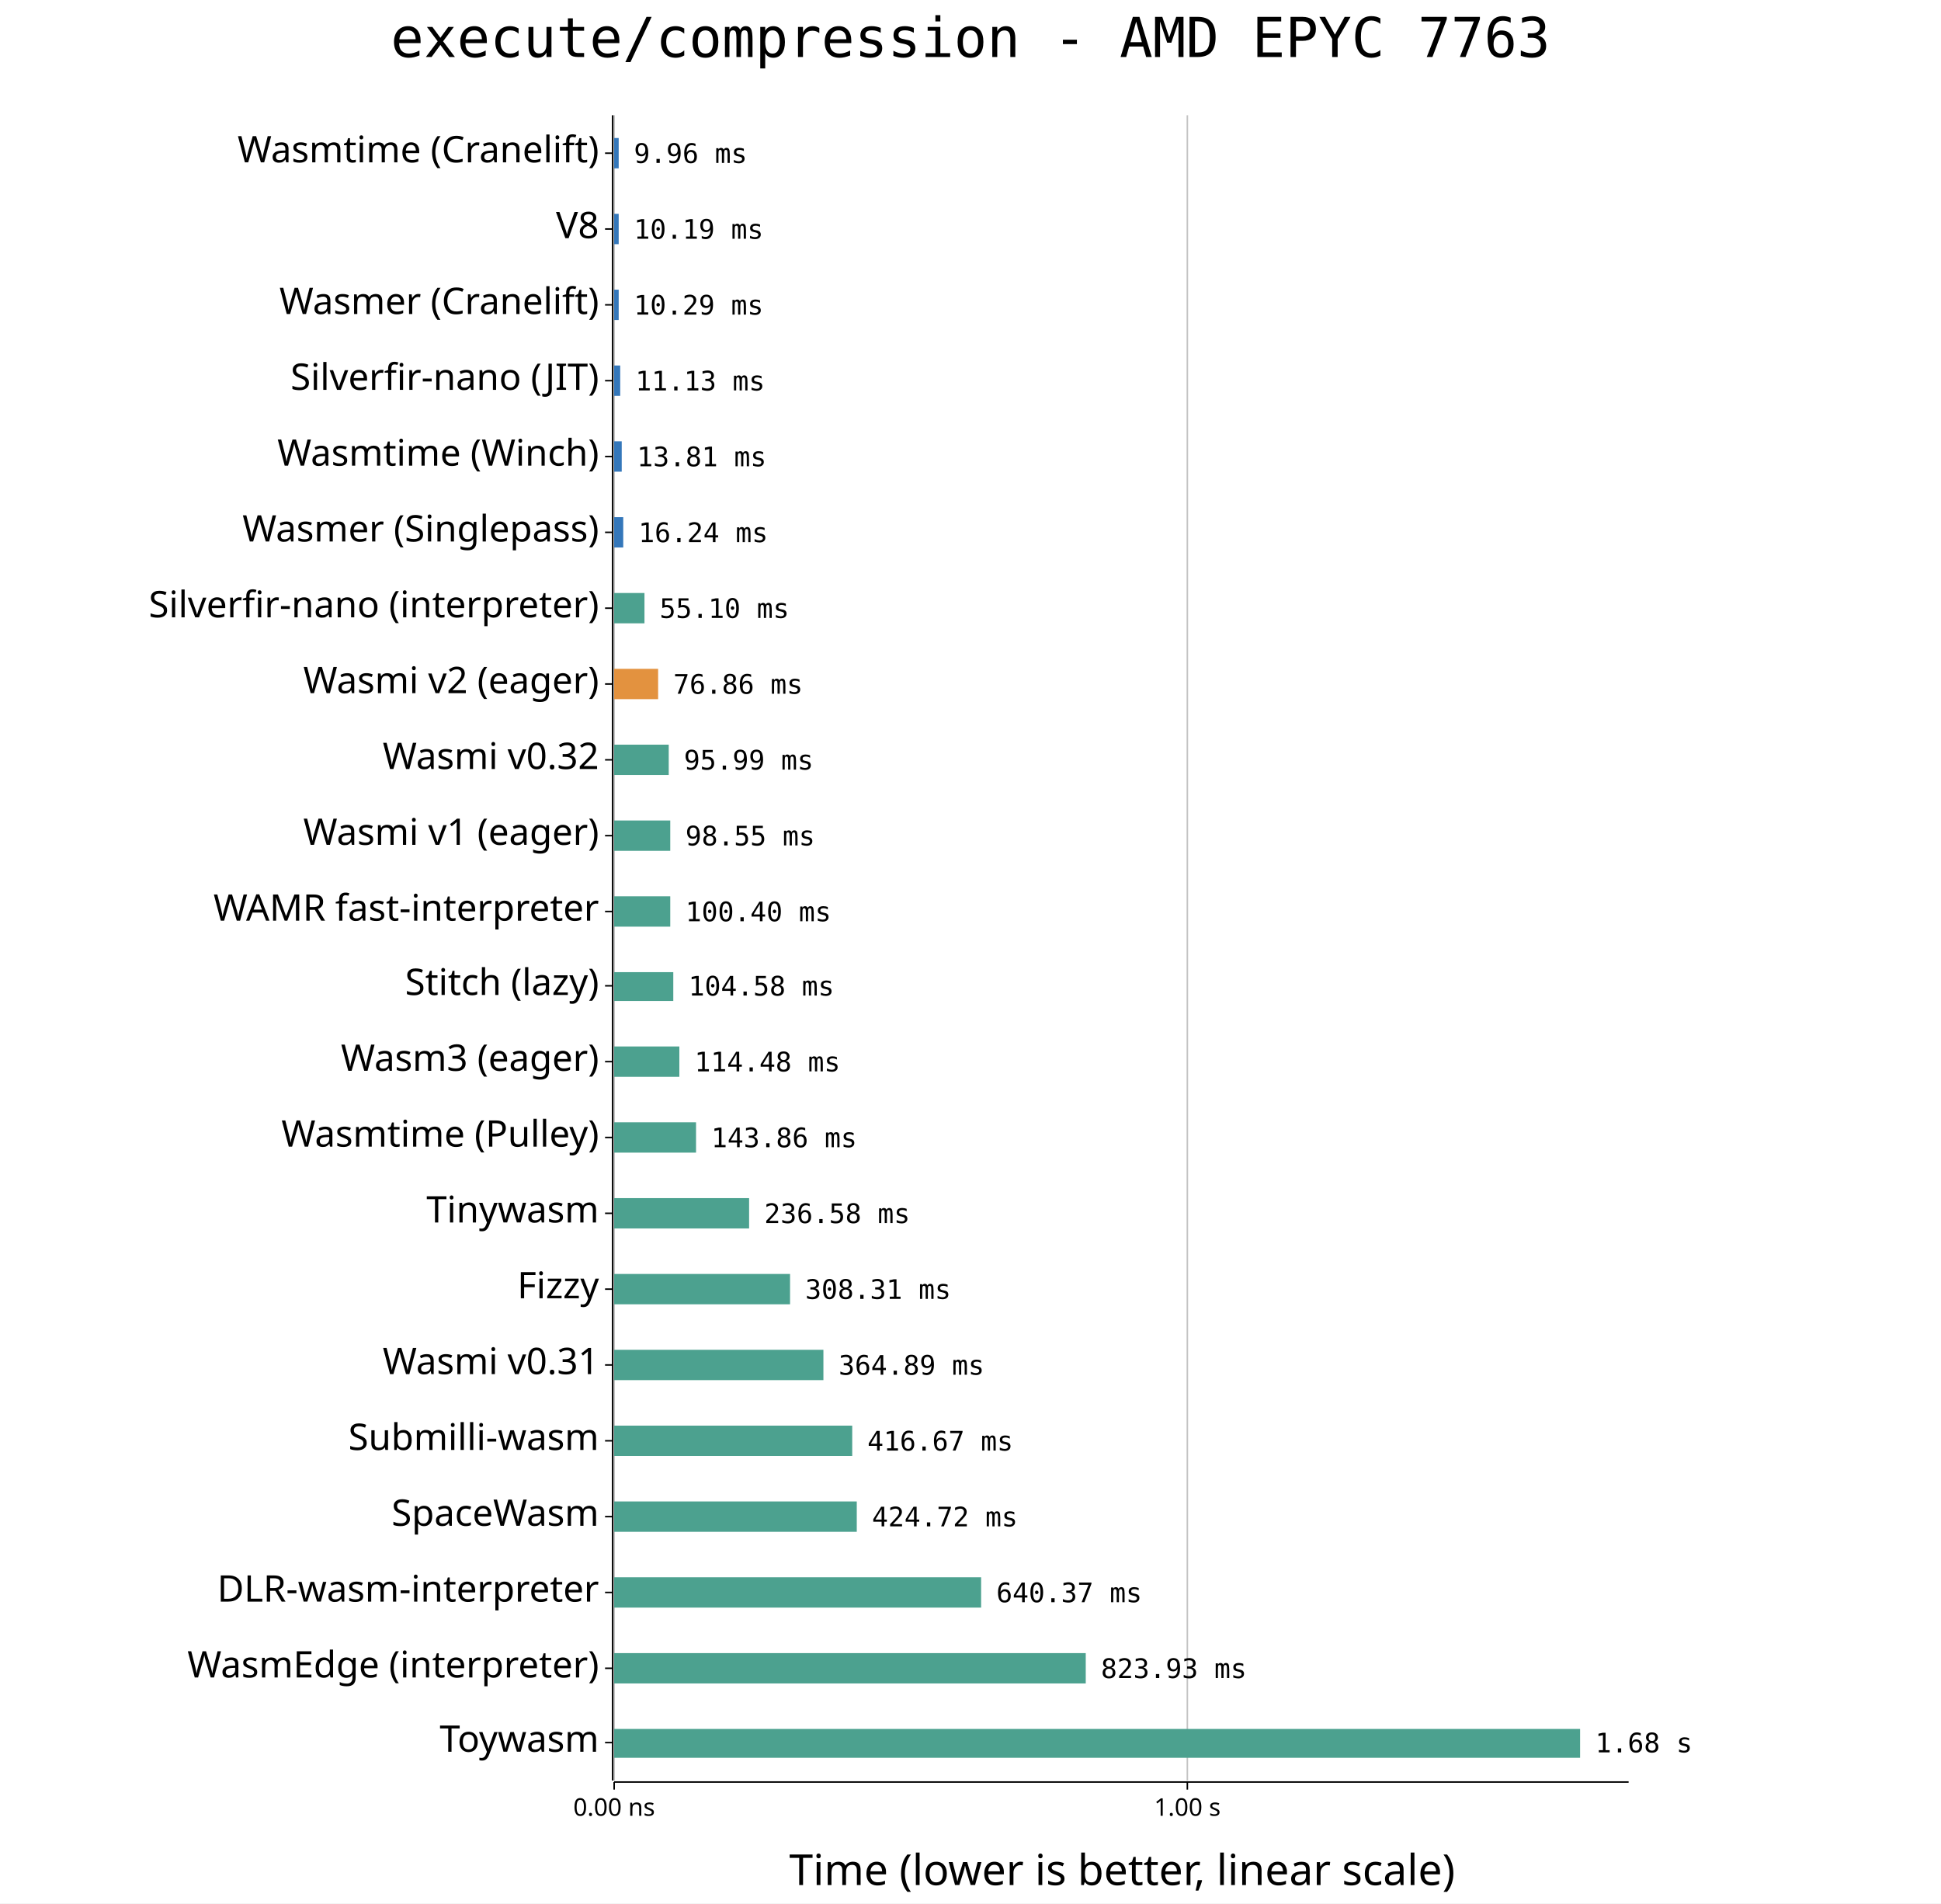
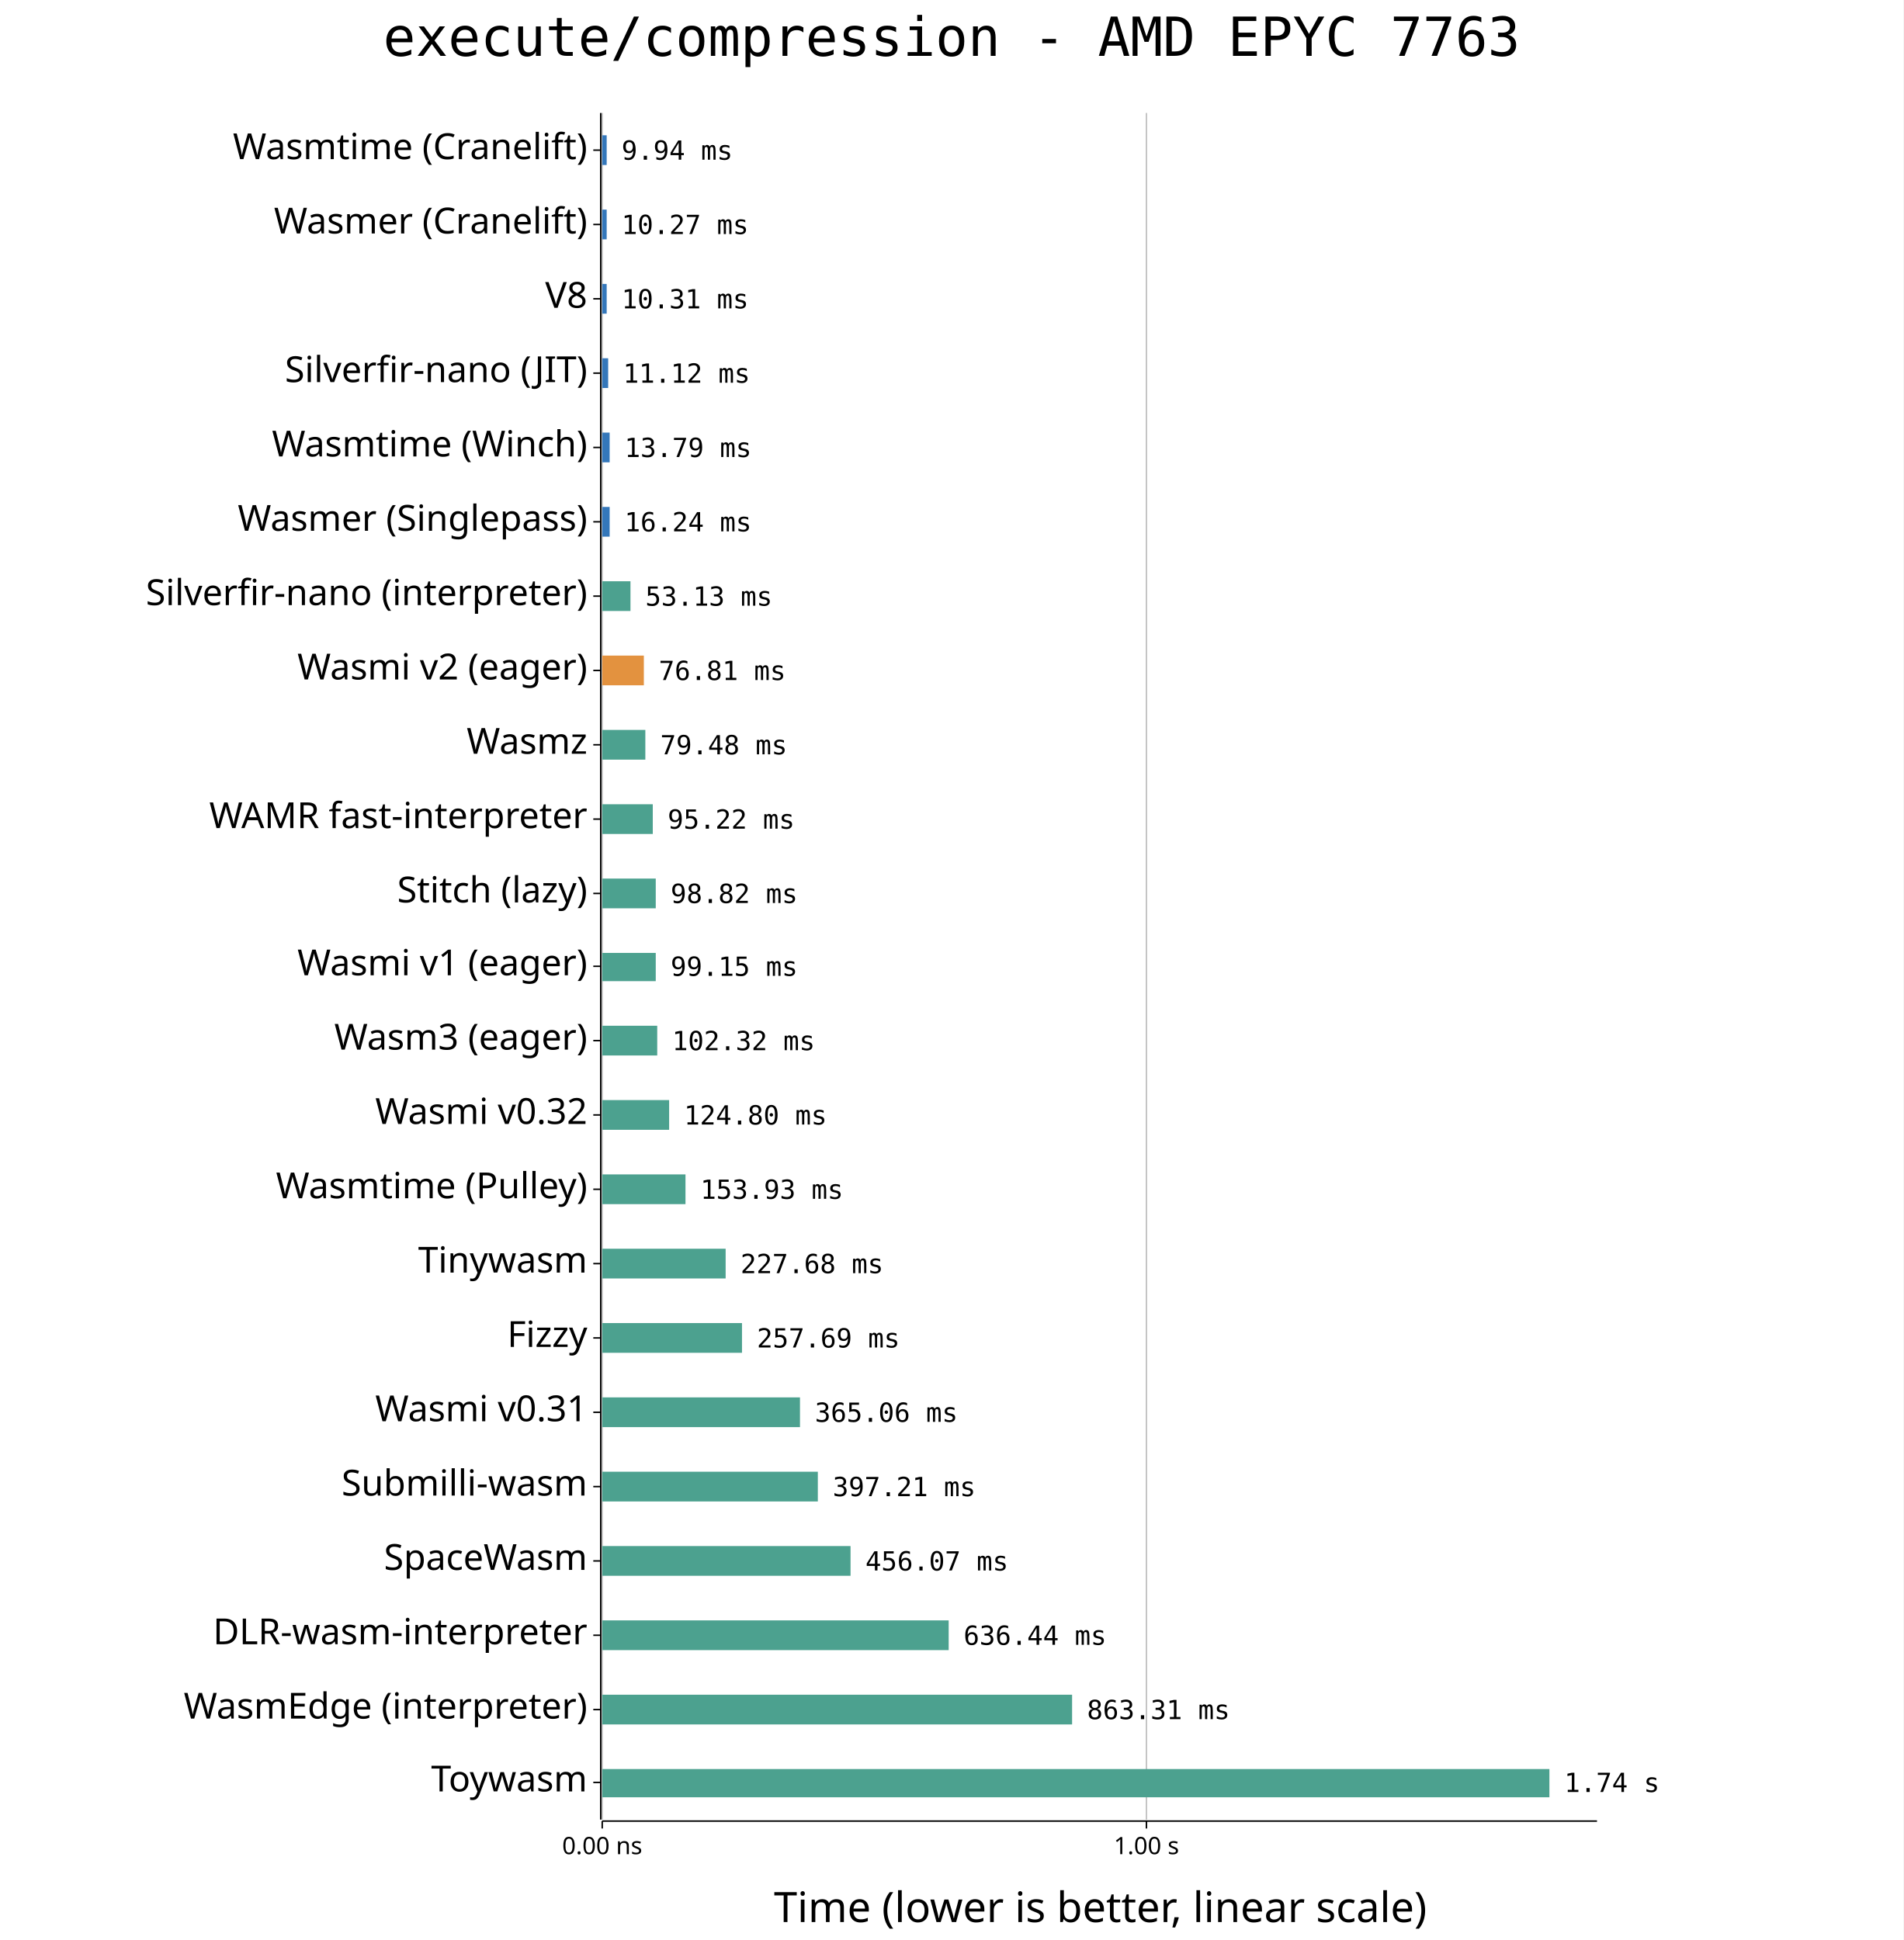
- <svg xmlns="http://www.w3.org/2000/svg" width="1280" height="1255" viewBox="0 0 1280 1255">
-   <rect x="0" y="0" width="1280" height="1255" opacity="1" fill="#FFFFFF" stroke="none" />
+ <svg xmlns="http://www.w3.org/2000/svg" width="1280" height="1305" viewBox="0 0 1280 1305">
+   <rect x="0" y="0" width="1280" height="1305" opacity="1" fill="#FFFFFF" stroke="none" />
  <text x="640" y="10" dy="0.76em" text-anchor="middle" font-family="monospace" font-size="36.29" opacity="1" fill="#000000">
execute/compression - AMD EPYC 7763
</text>
-   <line opacity="0.1" stroke="#000000" stroke-width="1" x1="405" y1="1174" x2="405" y2="76" />
-   <line opacity="0.1" stroke="#000000" stroke-width="1" x1="783" y1="1174" x2="783" y2="76" />
-   <text x="5" y="625" dy="0.76em" text-anchor="middle" font-family="sans-serif" font-size="28.226" opacity="1" fill="#000000" transform="rotate(270, 5, 625)">
+   <line opacity="0.1" stroke="#000000" stroke-width="1" x1="405" y1="1224" x2="405" y2="76" />
+   <line opacity="0.1" stroke="#000000" stroke-width="1" x1="771" y1="1224" x2="771" y2="76" />
+   <text x="5" y="650" dy="0.76em" text-anchor="middle" font-family="sans-serif" font-size="28.226" opacity="1" fill="#000000" transform="rotate(270, 5, 650)">

</text>
-   <text x="740" y="1250" dy="-0.5ex" text-anchor="middle" font-family="sans-serif" font-size="28.226" opacity="1" fill="#000000">
+   <text x="740" y="1300" dy="-0.5ex" text-anchor="middle" font-family="sans-serif" font-size="28.226" opacity="1" fill="#000000">
Time (lower is better, linear scale)
</text>
-   <line opacity="0.15" stroke="#000000" stroke-width="1" x1="405" y1="1174" x2="405" y2="76" />
-   <line opacity="0.15" stroke="#000000" stroke-width="1" x1="783" y1="1174" x2="783" y2="76" />
-   <polyline fill="none" opacity="1" stroke="#000000" stroke-width="1" points="404,76 404,1174 " />
-   <text x="395" y="1149" dy="0.5ex" text-anchor="end" font-family="sans-serif" font-size="24.194" opacity="1" fill="#000000">
+   <line opacity="0.15" stroke="#000000" stroke-width="1" x1="405" y1="1224" x2="405" y2="76" />
+   <line opacity="0.15" stroke="#000000" stroke-width="1" x1="771" y1="1224" x2="771" y2="76" />
+   <polyline fill="none" opacity="1" stroke="#000000" stroke-width="1" points="404,76 404,1224 " />
+   <text x="395" y="1199" dy="0.5ex" text-anchor="end" font-family="sans-serif" font-size="24.194" opacity="1" fill="#000000">
Toywasm
</text>
-   <polyline fill="none" opacity="1" stroke="#000000" stroke-width="1" points="399,1149 404,1149 " />
+   <polyline fill="none" opacity="1" stroke="#000000" stroke-width="1" points="399,1199 404,1199 " />
+   <text x="395" y="1150" dy="0.5ex" text-anchor="end" font-family="sans-serif" font-size="24.194" opacity="1" fill="#000000">
+ WasmEdge (interpreter)
+ </text>
+   <polyline fill="none" opacity="1" stroke="#000000" stroke-width="1" points="399,1150 404,1150 " />
  <text x="395" y="1100" dy="0.5ex" text-anchor="end" font-family="sans-serif" font-size="24.194" opacity="1" fill="#000000">
- WasmEdge (interpreter)
+ DLR-wasm-interpreter
</text>
  <polyline fill="none" opacity="1" stroke="#000000" stroke-width="1" points="399,1100 404,1100 " />
  <text x="395" y="1050" dy="0.5ex" text-anchor="end" font-family="sans-serif" font-size="24.194" opacity="1" fill="#000000">
- DLR-wasm-interpreter
+ SpaceWasm
</text>
  <polyline fill="none" opacity="1" stroke="#000000" stroke-width="1" points="399,1050 404,1050 " />
  <text x="395" y="1000" dy="0.5ex" text-anchor="end" font-family="sans-serif" font-size="24.194" opacity="1" fill="#000000">
- SpaceWasm
+ Submilli-wasm
</text>
  <polyline fill="none" opacity="1" stroke="#000000" stroke-width="1" points="399,1000 404,1000 " />
  <text x="395" y="950" dy="0.5ex" text-anchor="end" font-family="sans-serif" font-size="24.194" opacity="1" fill="#000000">
- Submilli-wasm
+ Wasmi v0.31
</text>
  <polyline fill="none" opacity="1" stroke="#000000" stroke-width="1" points="399,950 404,950 " />
  <text x="395" y="900" dy="0.5ex" text-anchor="end" font-family="sans-serif" font-size="24.194" opacity="1" fill="#000000">
- Wasmi v0.31
+ Fizzy
</text>
  <polyline fill="none" opacity="1" stroke="#000000" stroke-width="1" points="399,900 404,900 " />
  <text x="395" y="850" dy="0.5ex" text-anchor="end" font-family="sans-serif" font-size="24.194" opacity="1" fill="#000000">
- Fizzy
+ Tinywasm
</text>
  <polyline fill="none" opacity="1" stroke="#000000" stroke-width="1" points="399,850 404,850 " />
  <text x="395" y="800" dy="0.5ex" text-anchor="end" font-family="sans-serif" font-size="24.194" opacity="1" fill="#000000">
- Tinywasm
+ Wasmtime (Pulley)
</text>
  <polyline fill="none" opacity="1" stroke="#000000" stroke-width="1" points="399,800 404,800 " />
  <text x="395" y="750" dy="0.5ex" text-anchor="end" font-family="sans-serif" font-size="24.194" opacity="1" fill="#000000">
- Wasmtime (Pulley)
+ Wasmi v0.32
</text>
  <polyline fill="none" opacity="1" stroke="#000000" stroke-width="1" points="399,750 404,750 " />
  <text x="395" y="700" dy="0.5ex" text-anchor="end" font-family="sans-serif" font-size="24.194" opacity="1" fill="#000000">
Wasm3 (eager)
</text>
  <polyline fill="none" opacity="1" stroke="#000000" stroke-width="1" points="399,700 404,700 " />
  <text x="395" y="650" dy="0.5ex" text-anchor="end" font-family="sans-serif" font-size="24.194" opacity="1" fill="#000000">
- Stitch (lazy)
+ Wasmi v1 (eager)
</text>
  <polyline fill="none" opacity="1" stroke="#000000" stroke-width="1" points="399,650 404,650 " />
  <text x="395" y="601" dy="0.5ex" text-anchor="end" font-family="sans-serif" font-size="24.194" opacity="1" fill="#000000">
- WAMR fast-interpreter
+ Stitch (lazy)
</text>
  <polyline fill="none" opacity="1" stroke="#000000" stroke-width="1" points="399,601 404,601 " />
  <text x="395" y="551" dy="0.5ex" text-anchor="end" font-family="sans-serif" font-size="24.194" opacity="1" fill="#000000">
- Wasmi v1 (eager)
+ WAMR fast-interpreter
</text>
  <polyline fill="none" opacity="1" stroke="#000000" stroke-width="1" points="399,551 404,551 " />
  <text x="395" y="501" dy="0.5ex" text-anchor="end" font-family="sans-serif" font-size="24.194" opacity="1" fill="#000000">
- Wasmi v0.32
+ Wasmz
</text>
  <polyline fill="none" opacity="1" stroke="#000000" stroke-width="1" points="399,501 404,501 " />
  <text x="395" y="451" dy="0.5ex" text-anchor="end" font-family="sans-serif" font-size="24.194" opacity="1" fill="#000000">
Wasmi v2 (eager)
</text>
  <polyline fill="none" opacity="1" stroke="#000000" stroke-width="1" points="399,451 404,451 " />
  <text x="395" y="401" dy="0.5ex" text-anchor="end" font-family="sans-serif" font-size="24.194" opacity="1" fill="#000000">
Silverfir-nano (interpreter)
</text>
  <polyline fill="none" opacity="1" stroke="#000000" stroke-width="1" points="399,401 404,401 " />
  <text x="395" y="351" dy="0.5ex" text-anchor="end" font-family="sans-serif" font-size="24.194" opacity="1" fill="#000000">
Wasmer (Singlepass)
</text>
  <polyline fill="none" opacity="1" stroke="#000000" stroke-width="1" points="399,351 404,351 " />
  <text x="395" y="301" dy="0.5ex" text-anchor="end" font-family="sans-serif" font-size="24.194" opacity="1" fill="#000000">
Wasmtime (Winch)
</text>
  <polyline fill="none" opacity="1" stroke="#000000" stroke-width="1" points="399,301 404,301 " />
  <text x="395" y="251" dy="0.5ex" text-anchor="end" font-family="sans-serif" font-size="24.194" opacity="1" fill="#000000">
Silverfir-nano (JIT)
</text>
  <polyline fill="none" opacity="1" stroke="#000000" stroke-width="1" points="399,251 404,251 " />
  <text x="395" y="201" dy="0.5ex" text-anchor="end" font-family="sans-serif" font-size="24.194" opacity="1" fill="#000000">
- Wasmer (Cranelift)
+ V8
</text>
  <polyline fill="none" opacity="1" stroke="#000000" stroke-width="1" points="399,201 404,201 " />
  <text x="395" y="151" dy="0.5ex" text-anchor="end" font-family="sans-serif" font-size="24.194" opacity="1" fill="#000000">
- V8
+ Wasmer (Cranelift)
</text>
  <polyline fill="none" opacity="1" stroke="#000000" stroke-width="1" points="399,151 404,151 " />
  <text x="395" y="101" dy="0.5ex" text-anchor="end" font-family="sans-serif" font-size="24.194" opacity="1" fill="#000000">
Wasmtime (Cranelift)
</text>
  <polyline fill="none" opacity="1" stroke="#000000" stroke-width="1" points="399,101 404,101 " />
-   <polyline fill="none" opacity="1" stroke="#000000" stroke-width="1" points="405,1175 1074,1175 " />
-   <text x="405" y="1185" dy="0.76em" text-anchor="middle" font-family="sans-serif" font-size="16.129" opacity="1" fill="#000000">
+   <polyline fill="none" opacity="1" stroke="#000000" stroke-width="1" points="405,1225 1074,1225 " />
+   <text x="405" y="1235" dy="0.76em" text-anchor="middle" font-family="sans-serif" font-size="16.129" opacity="1" fill="#000000">
0.00 ns
</text>
-   <polyline fill="none" opacity="1" stroke="#000000" stroke-width="1" points="405,1175 405,1180 " />
-   <text x="783" y="1185" dy="0.76em" text-anchor="middle" font-family="sans-serif" font-size="16.129" opacity="1" fill="#000000">
+   <polyline fill="none" opacity="1" stroke="#000000" stroke-width="1" points="405,1225 405,1230 " />
+   <text x="771" y="1235" dy="0.76em" text-anchor="middle" font-family="sans-serif" font-size="16.129" opacity="1" fill="#000000">
1.00 s
</text>
-   <polyline fill="none" opacity="1" stroke="#000000" stroke-width="1" points="783,1175 783,1180 " />
-   <rect x="405" y="1040" width="242" height="20" opacity="1" fill="#4CA18F" stroke="none" />
-   <rect x="405" y="890" width="138" height="20" opacity="1" fill="#4CA18F" stroke="none" />
-   <rect x="405" y="391" width="20" height="20" opacity="1" fill="#4CA18F" stroke="none" />
-   <rect x="405" y="341" width="6" height="20" opacity="1" fill="#3477BA" stroke="none" />
-   <rect x="405" y="690" width="43" height="20" opacity="1" fill="#4CA18F" stroke="none" />
-   <rect x="405" y="990" width="160" height="20" opacity="1" fill="#4CA18F" stroke="none" />
-   <rect x="405" y="541" width="37" height="20" opacity="1" fill="#4CA18F" stroke="none" />
+   <polyline fill="none" opacity="1" stroke="#000000" stroke-width="1" points="771,1225 771,1230 " />
+   <rect x="405" y="1140" width="316" height="20" opacity="1" fill="#4CA18F" stroke="none" />
+   <rect x="405" y="890" width="94" height="20" opacity="1" fill="#4CA18F" stroke="none" />
+   <rect x="405" y="341" width="5" height="20" opacity="1" fill="#3477BA" stroke="none" />
  <rect x="405" y="241" width="4" height="20" opacity="1" fill="#3477BA" stroke="none" />
+   <rect x="405" y="191" width="3" height="20" opacity="1" fill="#3477BA" stroke="none" />
+   <rect x="405" y="91" width="3" height="20" opacity="1" fill="#3477BA" stroke="none" />
+   <rect x="405" y="141" width="3" height="20" opacity="1" fill="#3477BA" stroke="none" />
+   <rect x="405" y="541" width="34" height="20" opacity="1" fill="#4CA18F" stroke="none" />
+   <rect x="405" y="840" width="83" height="20" opacity="1" fill="#4CA18F" stroke="none" />
+   <rect x="405" y="641" width="36" height="19" opacity="1" fill="#4CA18F" stroke="none" />
+   <rect x="405" y="591" width="36" height="20" opacity="1" fill="#4CA18F" stroke="none" />
+   <rect x="405" y="1040" width="167" height="20" opacity="1" fill="#4CA18F" stroke="none" />
+   <rect x="405" y="790" width="56" height="20" opacity="1" fill="#4CA18F" stroke="none" />
+   <rect x="405" y="441" width="28" height="20" opacity="1" fill="#E3923F" stroke="none" />
+   <rect x="405" y="391" width="19" height="20" opacity="1" fill="#4CA18F" stroke="none" />
+   <rect x="405" y="940" width="133" height="20" opacity="1" fill="#4CA18F" stroke="none" />
+   <rect x="405" y="1190" width="637" height="19" opacity="1" fill="#4CA18F" stroke="none" />
+   <rect x="405" y="690" width="37" height="20" opacity="1" fill="#4CA18F" stroke="none" />
+   <rect x="405" y="990" width="145" height="20" opacity="1" fill="#4CA18F" stroke="none" />
+   <rect x="405" y="1090" width="233" height="20" opacity="1" fill="#4CA18F" stroke="none" />
+   <rect x="405" y="740" width="45" height="20" opacity="1" fill="#4CA18F" stroke="none" />
+   <rect x="405" y="491" width="29" height="20" opacity="1" fill="#4CA18F" stroke="none" />
  <rect x="405" y="291" width="5" height="20" opacity="1" fill="#3477BA" stroke="none" />
-   <rect x="405" y="141" width="3" height="20" opacity="1" fill="#3477BA" stroke="none" />
-   <rect x="405" y="940" width="157" height="20" opacity="1" fill="#4CA18F" stroke="none" />
-   <rect x="405" y="191" width="3" height="20" opacity="1" fill="#3477BA" stroke="none" />
-   <rect x="405" y="1090" width="311" height="20" opacity="1" fill="#4CA18F" stroke="none" />
-   <rect x="405" y="790" width="89" height="20" opacity="1" fill="#4CA18F" stroke="none" />
-   <rect x="405" y="591" width="37" height="20" opacity="1" fill="#4CA18F" stroke="none" />
-   <rect x="405" y="840" width="116" height="20" opacity="1" fill="#4CA18F" stroke="none" />
-   <rect x="405" y="641" width="39" height="19" opacity="1" fill="#4CA18F" stroke="none" />
-   <rect x="405" y="740" width="54" height="20" opacity="1" fill="#4CA18F" stroke="none" />
-   <rect x="405" y="1140" width="637" height="19" opacity="1" fill="#4CA18F" stroke="none" />
-   <rect x="405" y="91" width="3" height="20" opacity="1" fill="#3477BA" stroke="none" />
-   <rect x="405" y="441" width="29" height="20" opacity="1" fill="#E3923F" stroke="none" />
-   <rect x="405" y="491" width="36" height="20" opacity="1" fill="#4CA18F" stroke="none" />
-   <text x="1052" y="1151" dy="0.5ex" text-anchor="start" font-family="monospace" font-size="17.742" opacity="1" fill="#000000">
- 1.68 s
- </text>
-   <text x="726" y="1102" dy="0.5ex" text-anchor="start" font-family="monospace" font-size="17.742" opacity="1" fill="#000000">
- 823.93 ms
- </text>
-   <text x="657" y="1052" dy="0.5ex" text-anchor="start" font-family="monospace" font-size="17.742" opacity="1" fill="#000000">
- 640.37 ms
- </text>
-   <text x="575" y="1002" dy="0.5ex" text-anchor="start" font-family="monospace" font-size="17.742" opacity="1" fill="#000000">
- 424.72 ms
- </text>
-   <text x="572" y="952" dy="0.5ex" text-anchor="start" font-family="monospace" font-size="17.742" opacity="1" fill="#000000">
- 416.67 ms
- </text>
-   <text x="553" y="902" dy="0.5ex" text-anchor="start" font-family="monospace" font-size="17.742" opacity="1" fill="#000000">
- 364.89 ms
- </text>
-   <text x="531" y="852" dy="0.5ex" text-anchor="start" font-family="monospace" font-size="17.742" opacity="1" fill="#000000">
- 308.31 ms
- </text>
-   <text x="504" y="802" dy="0.5ex" text-anchor="start" font-family="monospace" font-size="17.742" opacity="1" fill="#000000">
- 236.58 ms
- </text>
-   <text x="469" y="752" dy="0.5ex" text-anchor="start" font-family="monospace" font-size="17.742" opacity="1" fill="#000000">
- 143.86 ms
- </text>
-   <text x="458" y="702" dy="0.5ex" text-anchor="start" font-family="monospace" font-size="17.742" opacity="1" fill="#000000">
- 114.48 ms
- </text>
-   <text x="454" y="652" dy="0.5ex" text-anchor="start" font-family="monospace" font-size="17.742" opacity="1" fill="#000000">
- 104.58 ms
- </text>
-   <text x="452" y="603" dy="0.5ex" text-anchor="start" font-family="monospace" font-size="17.742" opacity="1" fill="#000000">
- 100.40 ms
- </text>
-   <text x="452" y="553" dy="0.5ex" text-anchor="start" font-family="monospace" font-size="17.742" opacity="1" fill="#000000">
- 98.55 ms
- </text>
-   <text x="451" y="503" dy="0.5ex" text-anchor="start" font-family="monospace" font-size="17.742" opacity="1" fill="#000000">
- 95.99 ms
- </text>
-   <text x="444" y="453" dy="0.5ex" text-anchor="start" font-family="monospace" font-size="17.742" opacity="1" fill="#000000">
- 76.86 ms
- </text>
-   <text x="435" y="403" dy="0.5ex" text-anchor="start" font-family="monospace" font-size="17.742" opacity="1" fill="#000000">
- 55.10 ms
- </text>
-   <text x="421" y="353" dy="0.5ex" text-anchor="start" font-family="monospace" font-size="17.742" opacity="1" fill="#000000">
+   <text x="1052" y="1201" dy="0.5ex" text-anchor="start" font-family="monospace" font-size="17.742" opacity="1" fill="#000000">
+ 1.74 s
+ </text>
+   <text x="731" y="1152" dy="0.5ex" text-anchor="start" font-family="monospace" font-size="17.742" opacity="1" fill="#000000">
+ 863.31 ms
+ </text>
+   <text x="648" y="1102" dy="0.5ex" text-anchor="start" font-family="monospace" font-size="17.742" opacity="1" fill="#000000">
+ 636.44 ms
+ </text>
+   <text x="582" y="1052" dy="0.5ex" text-anchor="start" font-family="monospace" font-size="17.742" opacity="1" fill="#000000">
+ 456.07 ms
+ </text>
+   <text x="560" y="1002" dy="0.5ex" text-anchor="start" font-family="monospace" font-size="17.742" opacity="1" fill="#000000">
+ 397.21 ms
+ </text>
+   <text x="548" y="952" dy="0.5ex" text-anchor="start" font-family="monospace" font-size="17.742" opacity="1" fill="#000000">
+ 365.06 ms
+ </text>
+   <text x="509" y="902" dy="0.5ex" text-anchor="start" font-family="monospace" font-size="17.742" opacity="1" fill="#000000">
+ 257.69 ms
+ </text>
+   <text x="498" y="852" dy="0.5ex" text-anchor="start" font-family="monospace" font-size="17.742" opacity="1" fill="#000000">
+ 227.68 ms
+ </text>
+   <text x="471" y="802" dy="0.5ex" text-anchor="start" font-family="monospace" font-size="17.742" opacity="1" fill="#000000">
+ 153.93 ms
+ </text>
+   <text x="460" y="752" dy="0.5ex" text-anchor="start" font-family="monospace" font-size="17.742" opacity="1" fill="#000000">
+ 124.80 ms
+ </text>
+   <text x="452" y="702" dy="0.5ex" text-anchor="start" font-family="monospace" font-size="17.742" opacity="1" fill="#000000">
+ 102.32 ms
+ </text>
+   <text x="451" y="652" dy="0.5ex" text-anchor="start" font-family="monospace" font-size="17.742" opacity="1" fill="#000000">
+ 99.15 ms
+ </text>
+   <text x="451" y="603" dy="0.5ex" text-anchor="start" font-family="monospace" font-size="17.742" opacity="1" fill="#000000">
+ 98.82 ms
+ </text>
+   <text x="449" y="553" dy="0.5ex" text-anchor="start" font-family="monospace" font-size="17.742" opacity="1" fill="#000000">
+ 95.22 ms
+ </text>
+   <text x="444" y="503" dy="0.5ex" text-anchor="start" font-family="monospace" font-size="17.742" opacity="1" fill="#000000">
+ 79.48 ms
+ </text>
+   <text x="443" y="453" dy="0.5ex" text-anchor="start" font-family="monospace" font-size="17.742" opacity="1" fill="#000000">
+ 76.81 ms
+ </text>
+   <text x="434" y="403" dy="0.5ex" text-anchor="start" font-family="monospace" font-size="17.742" opacity="1" fill="#000000">
+ 53.13 ms
+ </text>
+   <text x="420" y="353" dy="0.5ex" text-anchor="start" font-family="monospace" font-size="17.742" opacity="1" fill="#000000">
16.24 ms
</text>
  <text x="420" y="303" dy="0.5ex" text-anchor="start" font-family="monospace" font-size="17.742" opacity="1" fill="#000000">
- 13.81 ms
+ 13.79 ms
</text>
  <text x="419" y="253" dy="0.5ex" text-anchor="start" font-family="monospace" font-size="17.742" opacity="1" fill="#000000">
- 11.13 ms
+ 11.12 ms
</text>
  <text x="418" y="203" dy="0.5ex" text-anchor="start" font-family="monospace" font-size="17.742" opacity="1" fill="#000000">
- 10.29 ms
+ 10.31 ms
</text>
  <text x="418" y="153" dy="0.5ex" text-anchor="start" font-family="monospace" font-size="17.742" opacity="1" fill="#000000">
- 10.19 ms
+ 10.27 ms
</text>
  <text x="418" y="103" dy="0.5ex" text-anchor="start" font-family="monospace" font-size="17.742" opacity="1" fill="#000000">
- 9.96 ms
+ 9.94 ms
</text>
</svg>
